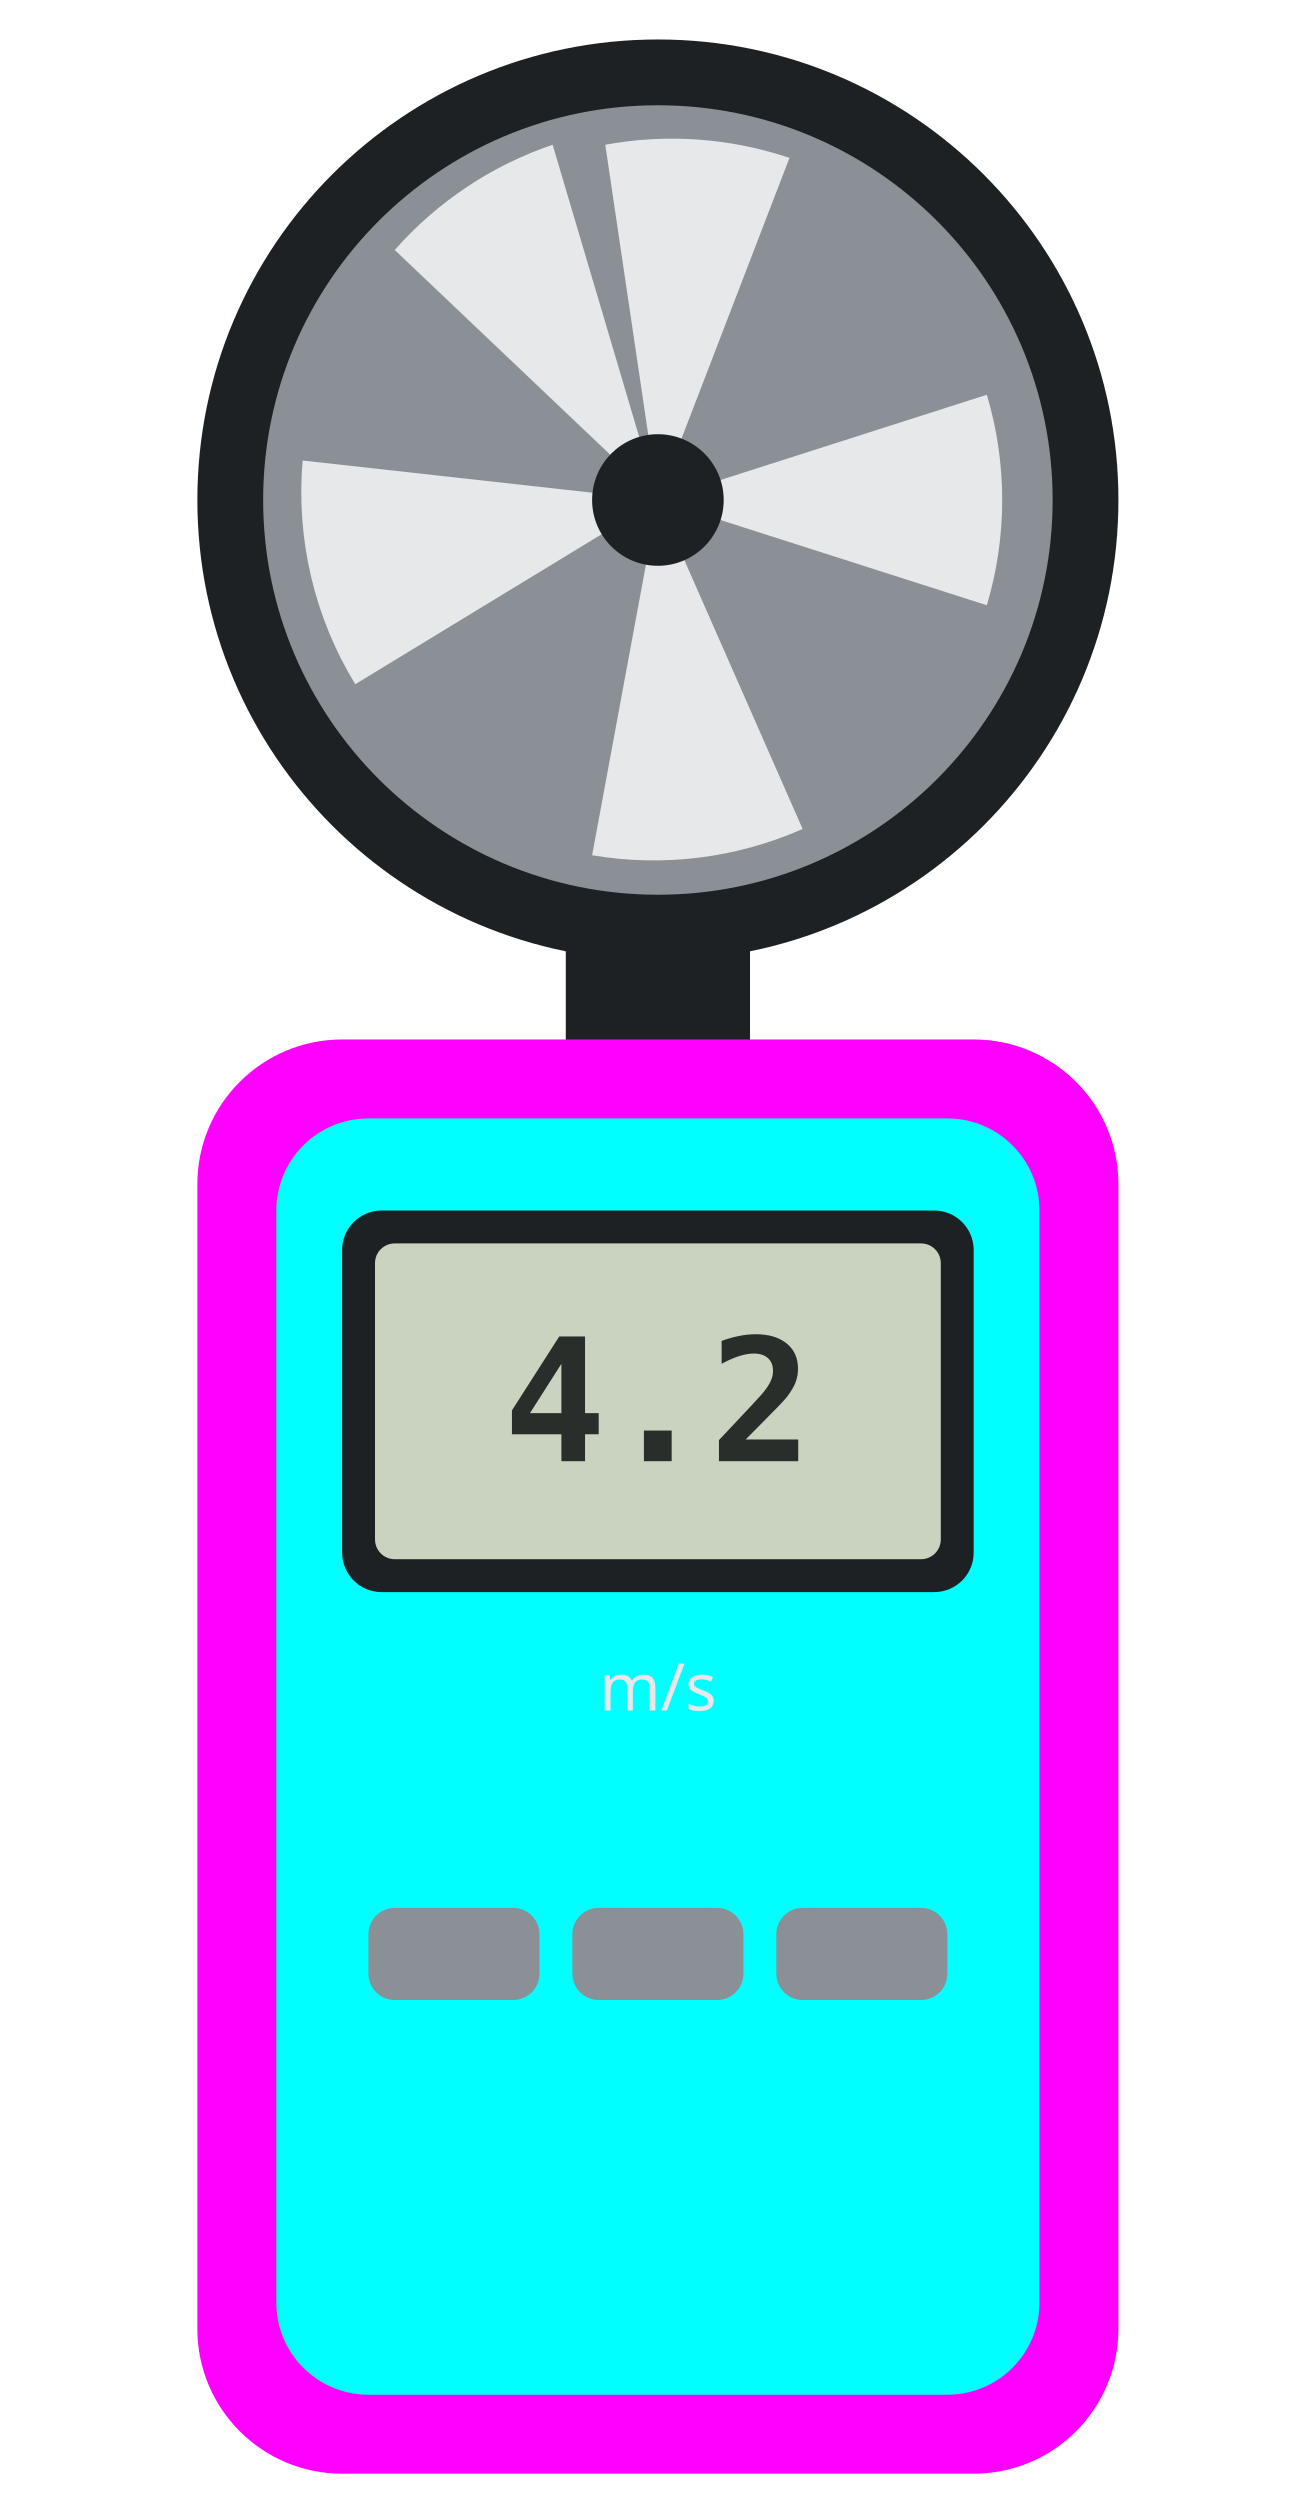
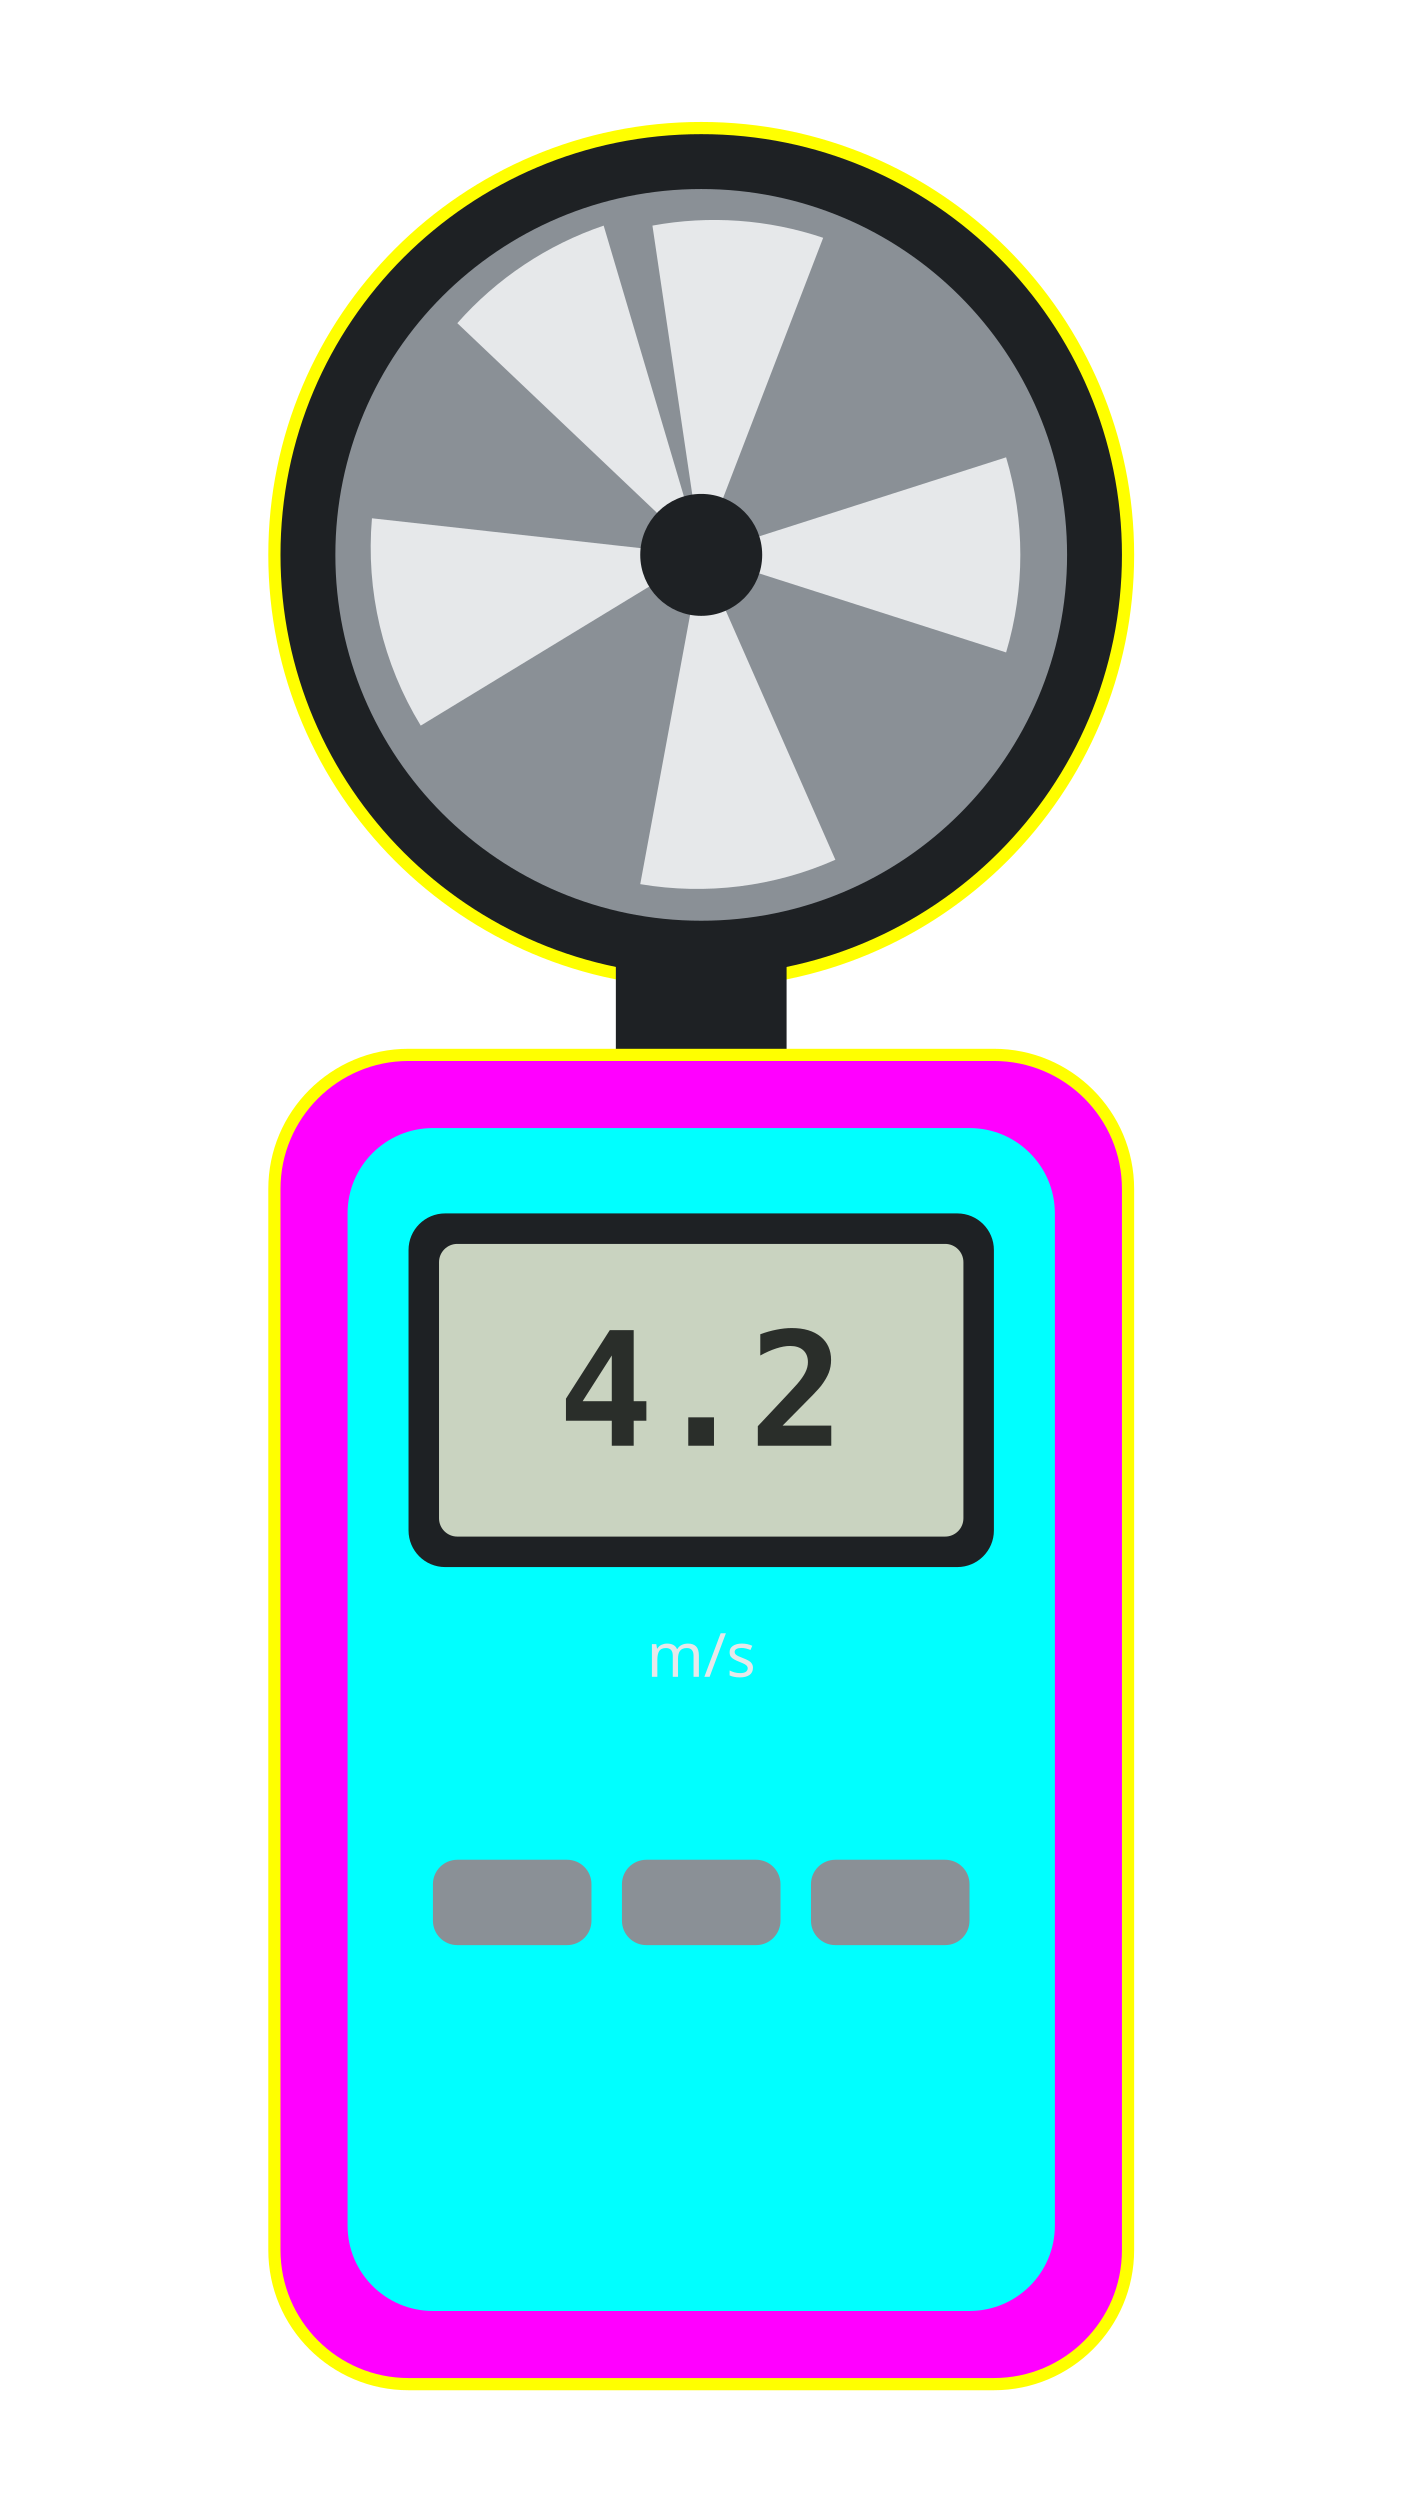
- <svg xmlns="http://www.w3.org/2000/svg" viewBox="0 0 200 380" width="200" height="380">
+ <svg xmlns="http://www.w3.org/2000/svg" viewBox="-15 -15 230 410" width="230" height="410">
  <style>
    .primary { fill: #FF00FF; }
    .secondary { fill: #00FFFF; }
    .lcd { fill: #C9D3C0; }
    .lcdtext { fill: #2A2E2A; font-weight: bold; font-size: 30px; font-family: monospace; }
    .light { fill: #E6E8EA; }
    .key { fill: #8A9096; }
    .dark { fill: #1E2124; }
    .bezel { fill: #2B2E32; }
    .line { fill: none; stroke: #E6E8EA; stroke-width: 4; stroke-linecap: round; stroke-linejoin: round; }
    .dline { fill: none; stroke: #1E2124; stroke-width: 4; stroke-linecap: round; stroke-linejoin: round; }
    .label { fill: #E6E8EA; font-size: 10px; font-family: sans-serif; text-anchor: middle; }
  </style>
-   <circle class="dark" cx="100" cy="76" r="70" />
+   <circle class="dark" cx="100" cy="76" r="70" stroke="#FFFF00" stroke-width="2" vector-effect="non-scaling-stroke" />
  <circle class="key" cx="100" cy="76" r="60" />
  <g class="light">
    <path d="M100 76 L92 22 A56 56 0 0 1 120 24 Z" />
    <path d="M100 76 L150 60 A56 56 0 0 1 150 92 Z" />
    <path d="M100 76 L122 126 A56 56 0 0 1 90 130 Z" />
    <path d="M100 76 L54 104 A56 56 0 0 1 46 70 Z" />
    <path d="M100 76 L60 38 A56 56 0 0 1 84 22 Z" />
  </g>
  <circle class="dark" cx="100" cy="76" r="10" />
  <rect class="dark" x="86" y="140" width="28" height="24" />
-   <rect class="primary" x="30" y="158" width="140" height="218" rx="22" />
+   <rect class="primary" x="30" y="158" stroke="#FFFF00" stroke-width="2" vector-effect="non-scaling-stroke" width="140" height="218" rx="22" />
  <rect class="secondary" x="42" y="170" width="116" height="194" rx="14" />
  <rect class="dark" x="52" y="184" width="96" height="58" rx="6" />
  <rect class="lcd" x="57" y="189" width="86" height="48" rx="3" />
  <text class="lcdtext" style="font-weight:bold;font-family:monospace;font-size:26px" x="100.0" y="222.1" text-anchor="middle">4.2</text>
  <text style="font-size:10px;font-family:sans-serif" class="label" x="100" y="260">m/s</text>
  <g class="key">
    <rect x="56" y="290" width="26" height="14" rx="4" />
    <rect x="87" y="290" width="26" height="14" rx="4" />
    <rect x="118" y="290" width="26" height="14" rx="4" />
  </g>
</svg>
